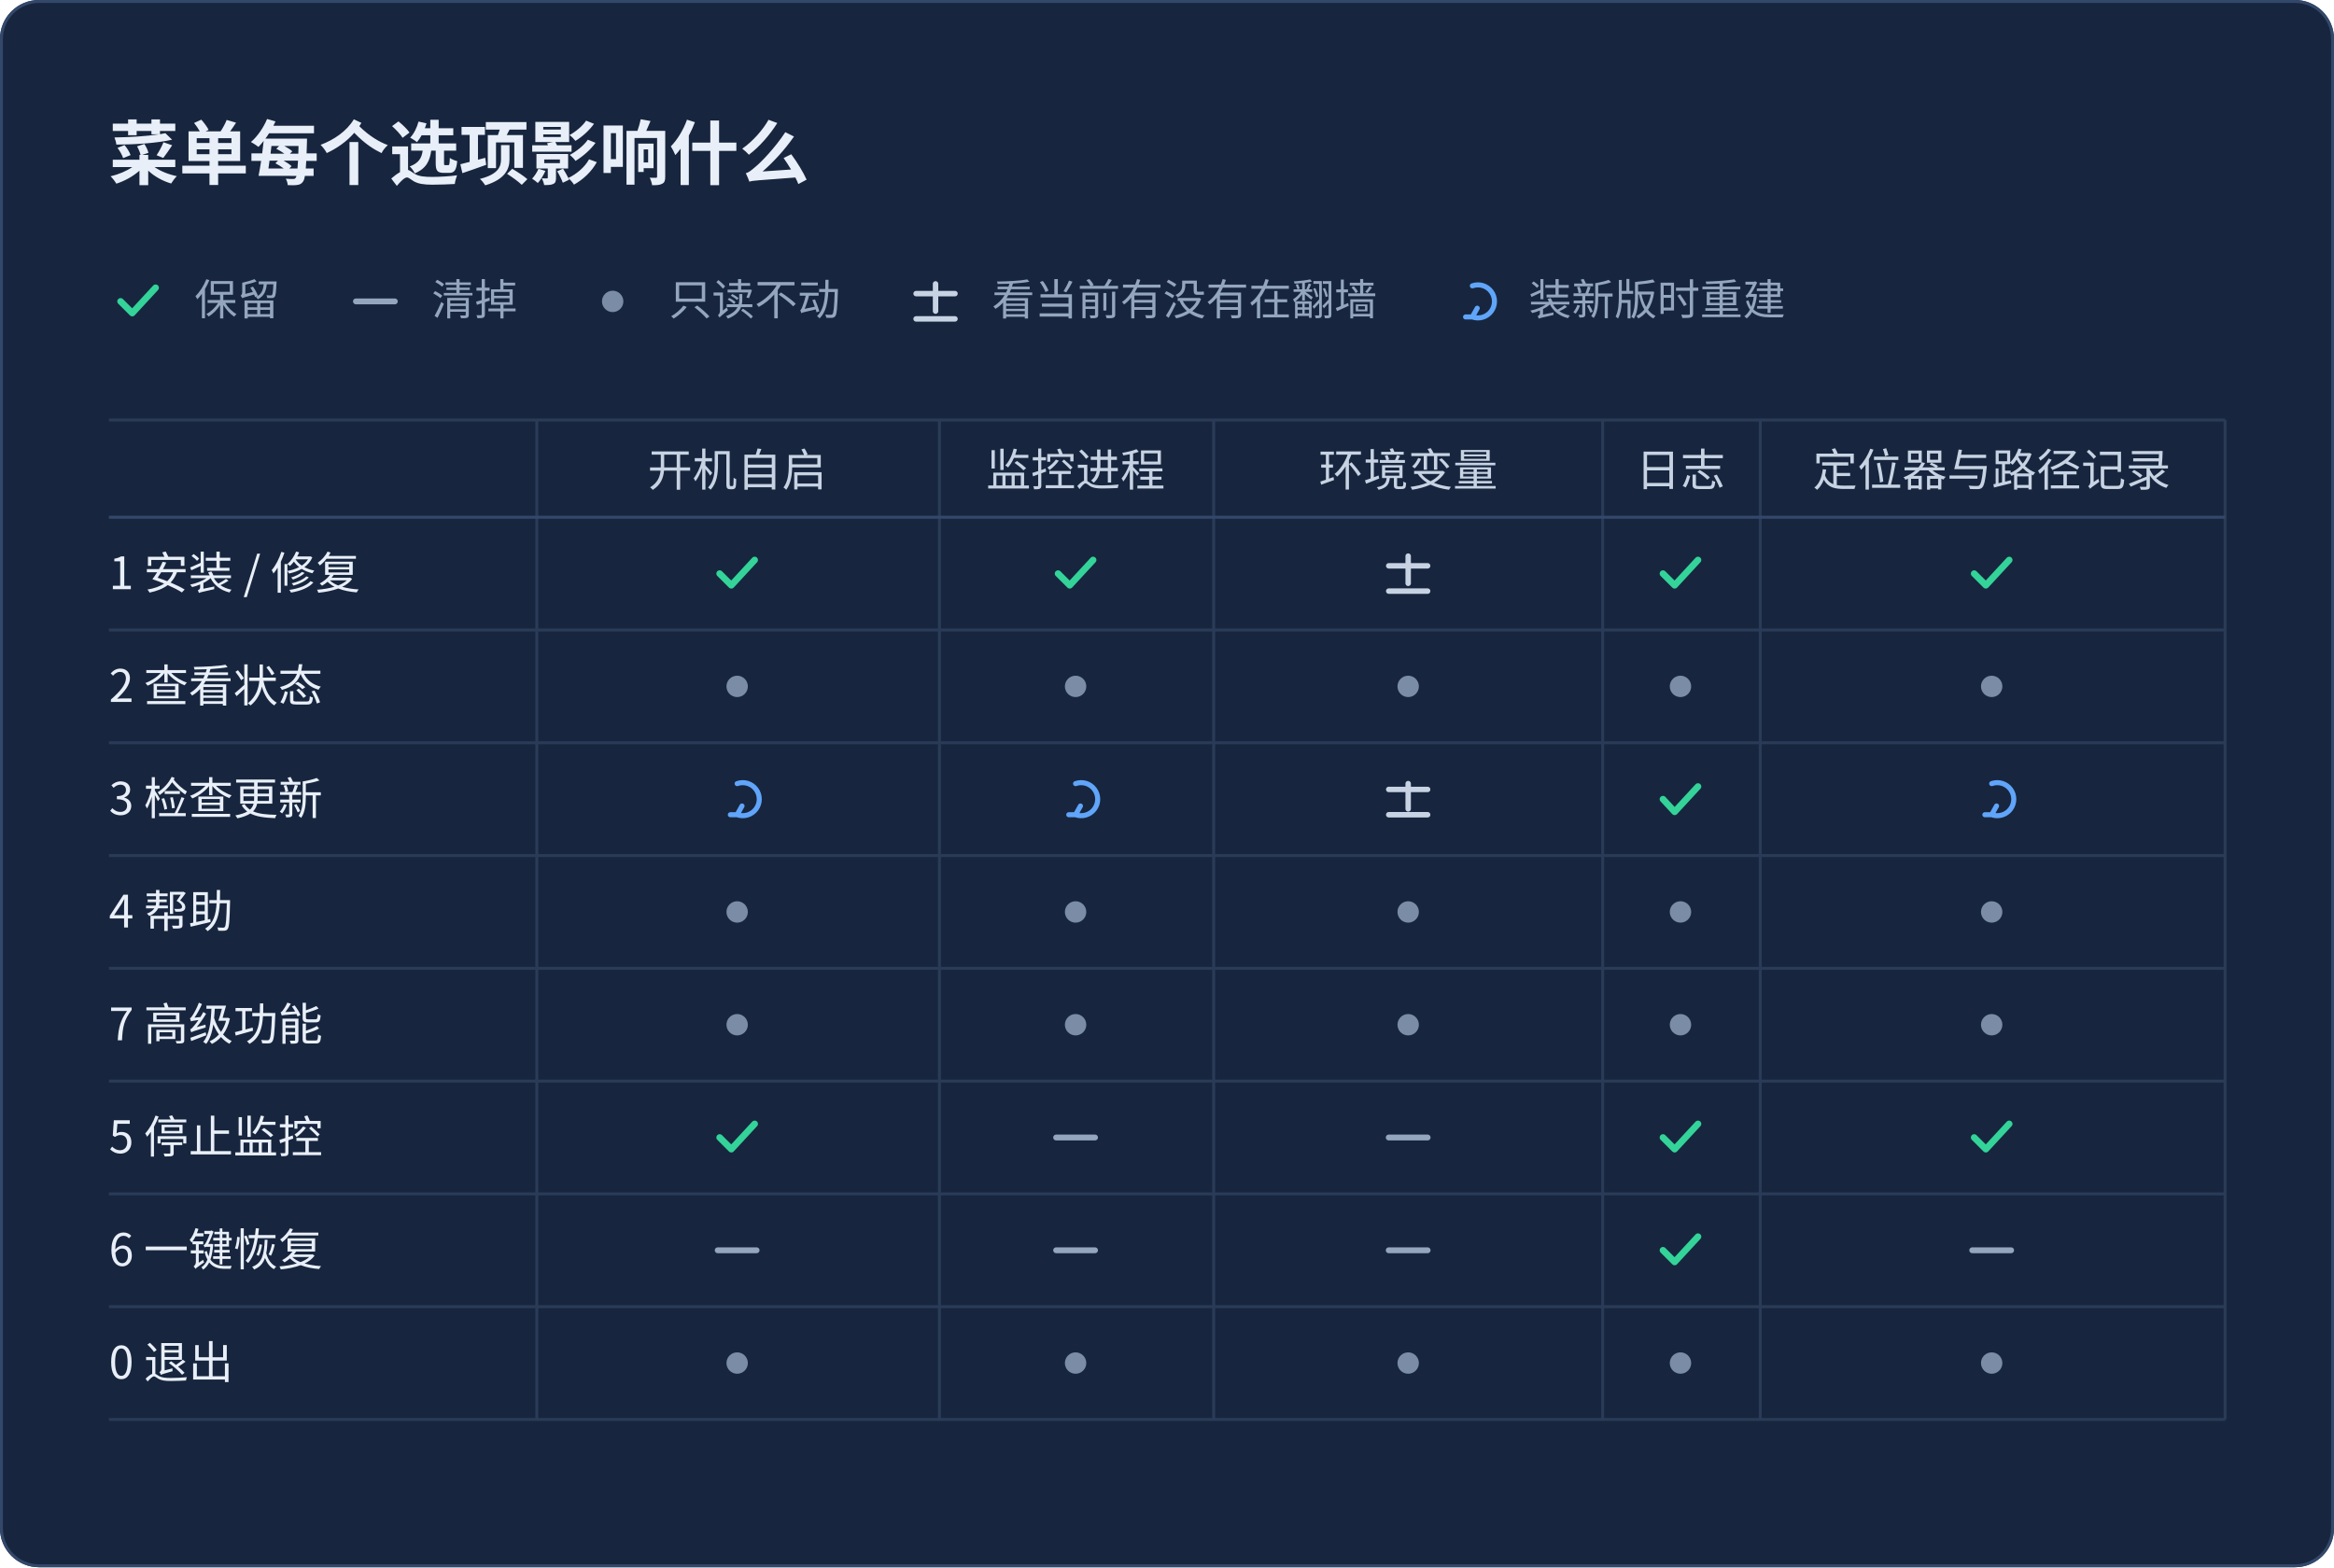
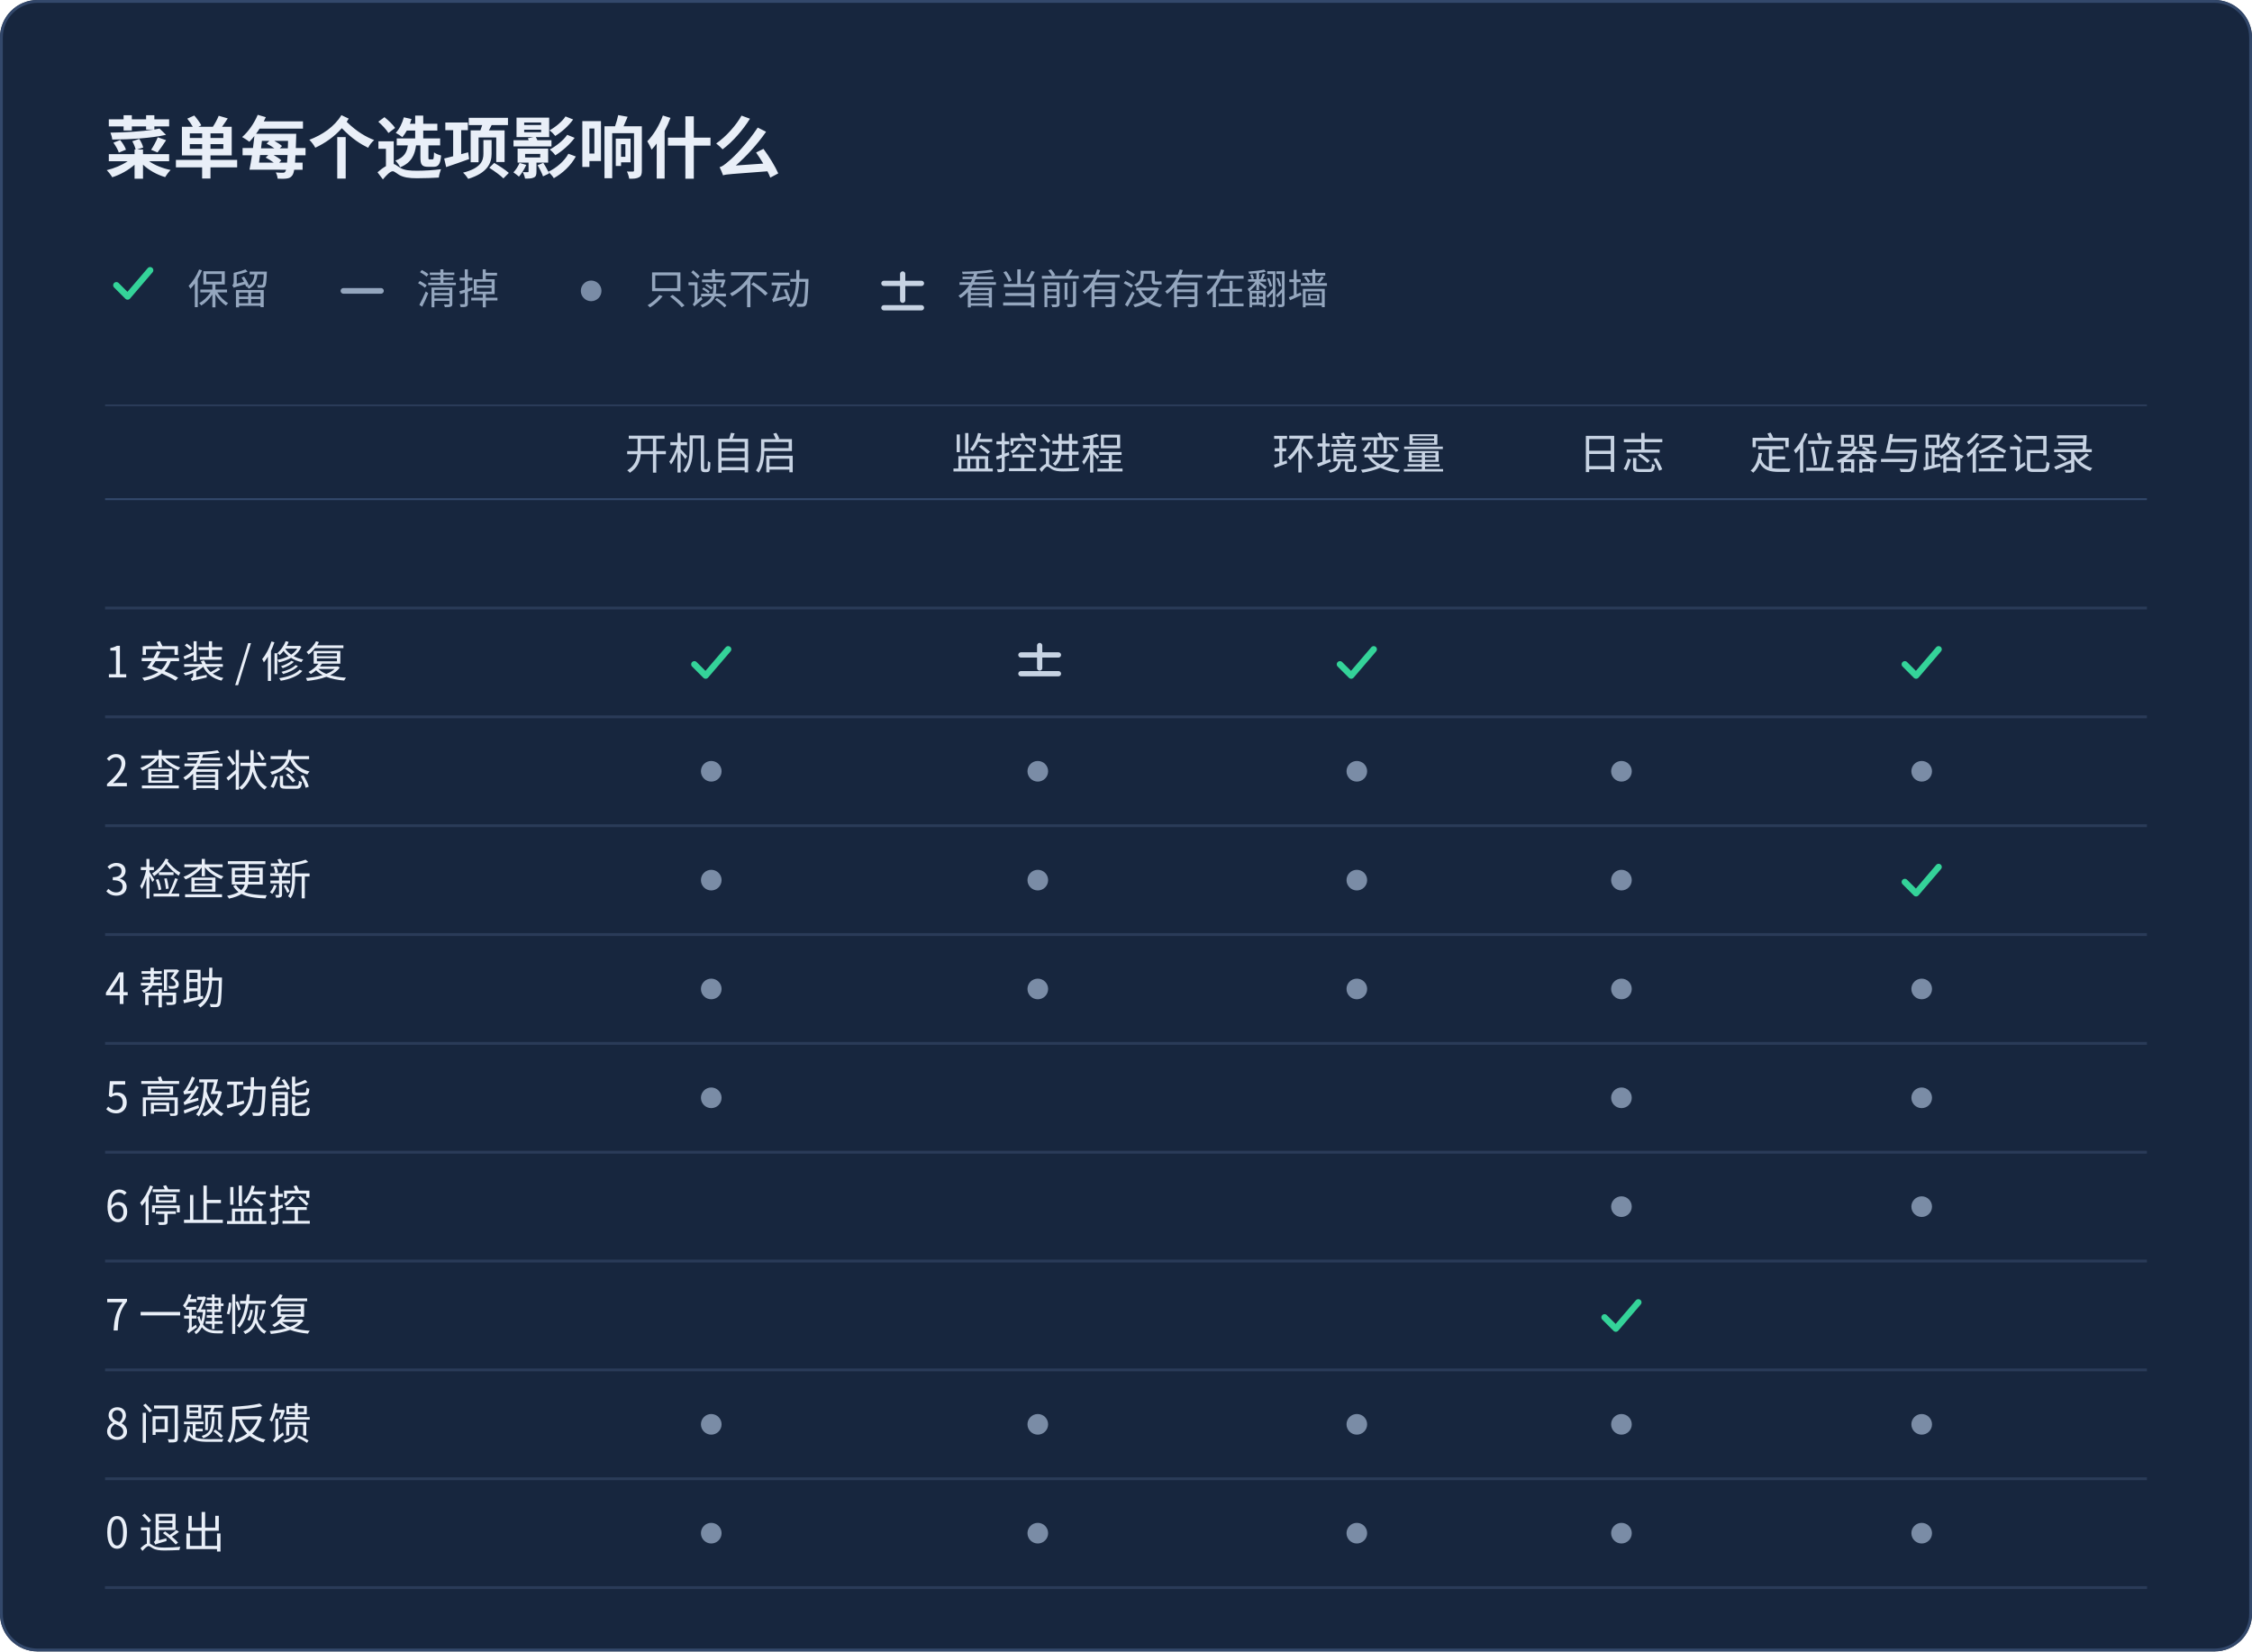
- <svg xmlns="http://www.w3.org/2000/svg" width="1200" height="806" viewBox="0 0 1200 806" role="img" aria-labelledby="buttonsTitle buttonsDesc" font-family="-apple-system, BlinkMacSystemFont, 'Segoe UI', 'PingFang SC', 'Microsoft YaHei', 'Noto Sans CJK SC', sans-serif">
-   <rect width="1200" height="806" rx="20" fill="#17263E" />
-   <rect x="0.75" y="0.75" width="1198.5" height="804.5" rx="19.25" fill="none" stroke="#33486B" stroke-width="1.5" />
+ <svg xmlns="http://www.w3.org/2000/svg" width="1200" height="880" viewBox="0 0 1200 880" role="img" aria-labelledby="buttonsTitle buttonsDesc" font-family="-apple-system, BlinkMacSystemFont, 'Segoe UI', 'PingFang SC', 'Microsoft YaHei', 'Noto Sans CJK SC', sans-serif">
+   <rect width="1200" height="880" rx="20" fill="#17263E" />
+   <rect x="0.75" y="0.75" width="1198.5" height="878.5" rx="19.25" fill="none" stroke="#33486B" stroke-width="1.5" />
  <g id="heading">
    <text x="56" y="92" font-size="36" font-weight="700" fill="#E9EFF8">菜单每个选项影响什么</text>
  </g>
  <g id="legend">
-     <path d="M62 155L68 161L80 148" fill="none" stroke="#34D399" stroke-width="3.4" stroke-linecap="round" stroke-linejoin="round" />
+     <path d="M62 152L68 158L80 144" fill="none" stroke="#34D399" stroke-width="3.4" stroke-linecap="round" stroke-linejoin="round" />
    <text x="100" y="162" font-size="22" fill="#94A6BE">保留</text>
    <path d="M183 155H203" fill="none" stroke="#94A6BE" stroke-width="3" stroke-linecap="round" />
    <text x="222" y="162" font-size="22" fill="#94A6BE">清掉</text>
    <circle cx="315" cy="155" r="5.5" fill="#7A8CA6" />
    <text x="344" y="162" font-size="22" fill="#94A6BE">只读不动</text>
    <path d="M471 151H491M481 146V160M471 164H491" fill="none" stroke="#C7D3E3" stroke-width="2.8" stroke-linecap="round" />
    <text x="510" y="162" font-size="22" fill="#94A6BE">看当前有没有在翻墙</text>
-     <path d="M757 147A8.5 8.5 0 1 1 757 163M753.5 163L757 163L759.5 158.5" fill="none" stroke="#60A5FA" stroke-width="2.6" stroke-linecap="round" stroke-linejoin="round" />
-     <text x="786" y="162" font-size="22" fill="#94A6BE">装新版时重建</text>
-   </g>
-   <g id="grid" fill="none" stroke-width="1.5">
-     <path d="M276 216V730M483 216V730M624 216V730M824 216V730M905 216V730M1144 216V730" stroke="#2A3B58" />
-     <path d="M56 216H1144M56 730H1144" stroke="#2A3B58" />
-     <path d="M56 266H1144" stroke="#33486B" />
  </g>
  <g id="column-labels" font-size="23" fill="#C7D3E3" text-anchor="middle">
    <text x="379" y="250">开机自启</text>
    <text x="553" y="250">监控进程</text>
    <text x="724" y="250">环境变量</text>
    <text x="864" y="250">日志</text>
    <text x="1024" y="250">定位器与路径记录</text>
  </g>
+   <g id="table-frame" stroke="#2A3B58">
+     <path d="M56 216H1144M56 846H1144" />
+     <path d="M56 266H1144" stroke="#33486B" />
+   </g>
  <g id="row-labels" font-size="23" fill="#E9EFF8">
-     <text x="56" y="303">1 安装 / 修复</text>
-     <text x="56" y="361">2 查看状态</text>
-     <text x="56" y="419">3 检查更新</text>
-     <text x="56" y="477">4 帮助</text>
-     <text x="56" y="535">7 高级功能</text>
-     <text x="56" y="593">5 停止监控</text>
-     <text x="56" y="651">6 一键恢复</text>
-     <text x="56" y="709">0 退出</text>
+     <text x="56" y="361">1 安装 / 修复</text>
+     <text x="56" y="419">2 查看状态</text>
+     <text x="56" y="477">3 检查更新</text>
+     <text x="56" y="535">4 帮助</text>
+     <text x="56" y="593">5 高级功能</text>
+     <text x="56" y="651">6 停止监控</text>
+     <text x="56" y="709">7 一键恢复</text>
+     <text x="56" y="767">8 问题反馈</text>
+     <text x="56" y="825">0 退出</text>
  </g>
  <g id="row-lines" stroke="#2A3B58" stroke-width="1.5">
-     <path d="M56 324H1144M56 382H1144M56 440H1144M56 498H1144M56 556H1144M56 614H1144M56 672H1144" />
+     <path d="M56 324H1144M56 382H1144M56 440H1144M56 498H1144M56 556H1144M56 614H1144M56 672H1144M56 730H1144M56 788H1144M56 846H1144" />
  </g>
  <g id="marks">
-     <path d="M370 295L376 301L388 288" fill="none" stroke="#34D399" stroke-width="3.4" stroke-linecap="round" stroke-linejoin="round" />
-     <path d="M544 295L550 301L562 288" fill="none" stroke="#34D399" stroke-width="3.4" stroke-linecap="round" stroke-linejoin="round" />
-     <path d="M714 291H734M724 286V300M714 304H734" fill="none" stroke="#C7D3E3" stroke-width="2.8" stroke-linecap="round" />
-     <path d="M855 295L861 301L873 288" fill="none" stroke="#34D399" stroke-width="3.4" stroke-linecap="round" stroke-linejoin="round" />
-     <path d="M1015 295L1021 301L1033 288" fill="none" stroke="#34D399" stroke-width="3.4" stroke-linecap="round" stroke-linejoin="round" />
-     <circle cx="379" cy="353" r="5.5" fill="#7A8CA6" />
-     <circle cx="553" cy="353" r="5.5" fill="#7A8CA6" />
-     <circle cx="724" cy="353" r="5.5" fill="#7A8CA6" />
-     <circle cx="864" cy="353" r="5.5" fill="#7A8CA6" />
-     <circle cx="1024" cy="353" r="5.5" fill="#7A8CA6" />
-     <path d="M379 403A8.5 8.5 0 1 1 379 419M375.5 419L379 419L381.5 414.5" fill="none" stroke="#60A5FA" stroke-width="2.6" stroke-linecap="round" stroke-linejoin="round" />
-     <path d="M553 403A8.5 8.5 0 1 1 553 419M549.5 419L553 419L555.5 414.5" fill="none" stroke="#60A5FA" stroke-width="2.6" stroke-linecap="round" stroke-linejoin="round" />
-     <path d="M714 406H734M724 403V416M714 419H734" fill="none" stroke="#C7D3E3" stroke-width="2.8" stroke-linecap="round" />
-     <path d="M855 411L861 417.5L873 404.5" fill="none" stroke="#34D399" stroke-width="3.4" stroke-linecap="round" stroke-linejoin="round" />
-     <path d="M1024 403A8.5 8.5 0 1 1 1024 419M1020.5 419L1024 419L1026.5 414.5" fill="none" stroke="#60A5FA" stroke-width="2.6" stroke-linecap="round" stroke-linejoin="round" />
+     <path d="M370 354L376 360L388 346" fill="none" stroke="#34D399" stroke-width="3.4" stroke-linecap="round" stroke-linejoin="round" />
+     <path d="M544 349H564M554 344V356M544 359H564" fill="none" stroke="#C7D3E3" stroke-width="2.8" stroke-linecap="round" />
+     <path d="M714 354L720 360L732 346" fill="none" stroke="#34D399" stroke-width="3.4" stroke-linecap="round" stroke-linejoin="round" />
+     <path d="M855 875" fill="none" stroke="#94A6BE" stroke-width="3" stroke-linecap="round" />
+     <path d="M1015 354L1021 360L1033 346" fill="none" stroke="#34D399" stroke-width="3.4" stroke-linecap="round" stroke-linejoin="round" />
+     <circle cx="379" cy="411" r="5.5" fill="#7A8CA6" />
+     <circle cx="553" cy="411" r="5.5" fill="#7A8CA6" />
+     <circle cx="723" cy="411" r="5.5" fill="#7A8CA6" />
+     <circle cx="864" cy="411" r="5.5" fill="#7A8CA6" />
+     <circle cx="1024" cy="411" r="5.5" fill="#7A8CA6" />
    <circle cx="379" cy="469" r="5.5" fill="#7A8CA6" />
    <circle cx="553" cy="469" r="5.5" fill="#7A8CA6" />
-     <circle cx="724" cy="469" r="5.5" fill="#7A8CA6" />
+     <circle cx="723" cy="469" r="5.5" fill="#7A8CA6" />
    <circle cx="864" cy="469" r="5.5" fill="#7A8CA6" />
-     <circle cx="1024" cy="469" r="5.5" fill="#7A8CA6" />
+     <path d="M1015 470L1021 476L1033 462" fill="none" stroke="#34D399" stroke-width="3.4" stroke-linecap="round" stroke-linejoin="round" />
    <circle cx="379" cy="527" r="5.5" fill="#7A8CA6" />
    <circle cx="553" cy="527" r="5.5" fill="#7A8CA6" />
-     <circle cx="724" cy="527" r="5.5" fill="#7A8CA6" />
+     <circle cx="723" cy="527" r="5.5" fill="#7A8CA6" />
    <circle cx="864" cy="527" r="5.5" fill="#7A8CA6" />
    <circle cx="1024" cy="527" r="5.5" fill="#7A8CA6" />
-     <path d="M370 585L376 591L388 578" fill="none" stroke="#34D399" stroke-width="3.4" stroke-linecap="round" stroke-linejoin="round" />
-     <path d="M543 585H563" fill="none" stroke="#94A6BE" stroke-width="3" stroke-linecap="round" />
-     <path d="M714 585H734" fill="none" stroke="#94A6BE" stroke-width="3" stroke-linecap="round" />
-     <path d="M855 585L861 591L873 578" fill="none" stroke="#34D399" stroke-width="3.4" stroke-linecap="round" stroke-linejoin="round" />
-     <path d="M1015 585L1021 591L1033 578" fill="none" stroke="#34D399" stroke-width="3.4" stroke-linecap="round" stroke-linejoin="round" />
-     <path d="M369 643H389" fill="none" stroke="#94A6BE" stroke-width="3" stroke-linecap="round" />
-     <path d="M543 643H563" fill="none" stroke="#94A6BE" stroke-width="3" stroke-linecap="round" />
-     <path d="M714 643H734" fill="none" stroke="#94A6BE" stroke-width="3" stroke-linecap="round" />
-     <path d="M855 643L861 649L873 636" fill="none" stroke="#34D399" stroke-width="3.4" stroke-linecap="round" stroke-linejoin="round" />
-     <path d="M1014 643H1034" fill="none" stroke="#94A6BE" stroke-width="3" stroke-linecap="round" />
-     <circle cx="379" cy="701" r="5.5" fill="#7A8CA6" />
-     <circle cx="553" cy="701" r="5.5" fill="#7A8CA6" />
-     <circle cx="724" cy="701" r="5.5" fill="#7A8CA6" />
-     <circle cx="864" cy="701" r="5.5" fill="#7A8CA6" />
-     <circle cx="1024" cy="701" r="5.5" fill="#7A8CA6" />
+     <circle cx="379" cy="585" r="5.5" fill="#7A8CA6" />
+     <path d="M544 564" fill="none" stroke="#94A6BE" stroke-width="3" stroke-linecap="round" />
+     <path d="M714 734" fill="none" stroke="#94A6BE" stroke-width="3" stroke-linecap="round" />
+     <circle cx="864" cy="585" r="5.5" fill="#7A8CA6" />
+     <circle cx="1024" cy="585" r="5.5" fill="#7A8CA6" />
+     <path d="M370 390" fill="none" stroke="#94A6BE" stroke-width="3" stroke-linecap="round" />
+     <path d="M544 564" fill="none" stroke="#94A6BE" stroke-width="3" stroke-linecap="round" />
+     <path d="M714 734" fill="none" stroke="#94A6BE" stroke-width="3" stroke-linecap="round" />
+     <circle cx="864" cy="643" r="5.5" fill="#7A8CA6" />
+     <circle cx="1024" cy="643" r="5.5" fill="#7A8CA6" />
+     <path d="M370 390" fill="none" stroke="#94A6BE" stroke-width="3" stroke-linecap="round" />
+     <path d="M544 564" fill="none" stroke="#94A6BE" stroke-width="3" stroke-linecap="round" />
+     <path d="M714 734" fill="none" stroke="#94A6BE" stroke-width="3" stroke-linecap="round" />
+     <path d="M855 702L861 708L873 694" fill="none" stroke="#34D399" stroke-width="3.4" stroke-linecap="round" stroke-linejoin="round" />
+     <path d="M1015 1035" fill="none" stroke="#94A6BE" stroke-width="3" stroke-linecap="round" />
+     <circle cx="379" cy="759" r="5.5" fill="#7A8CA6" />
+     <circle cx="553" cy="759" r="5.5" fill="#7A8CA6" />
+     <circle cx="723" cy="759" r="5.5" fill="#7A8CA6" />
+     <circle cx="864" cy="759" r="5.5" fill="#7A8CA6" />
+     <circle cx="1024" cy="759" r="5.5" fill="#7A8CA6" />
+     <circle cx="379" cy="817" r="5.5" fill="#7A8CA6" />
+     <circle cx="553" cy="817" r="5.5" fill="#7A8CA6" />
+     <circle cx="723" cy="817" r="5.5" fill="#7A8CA6" />
+     <circle cx="864" cy="817" r="5.5" fill="#7A8CA6" />
+     <circle cx="1024" cy="817" r="5.5" fill="#7A8CA6" />
  </g>
</svg>
